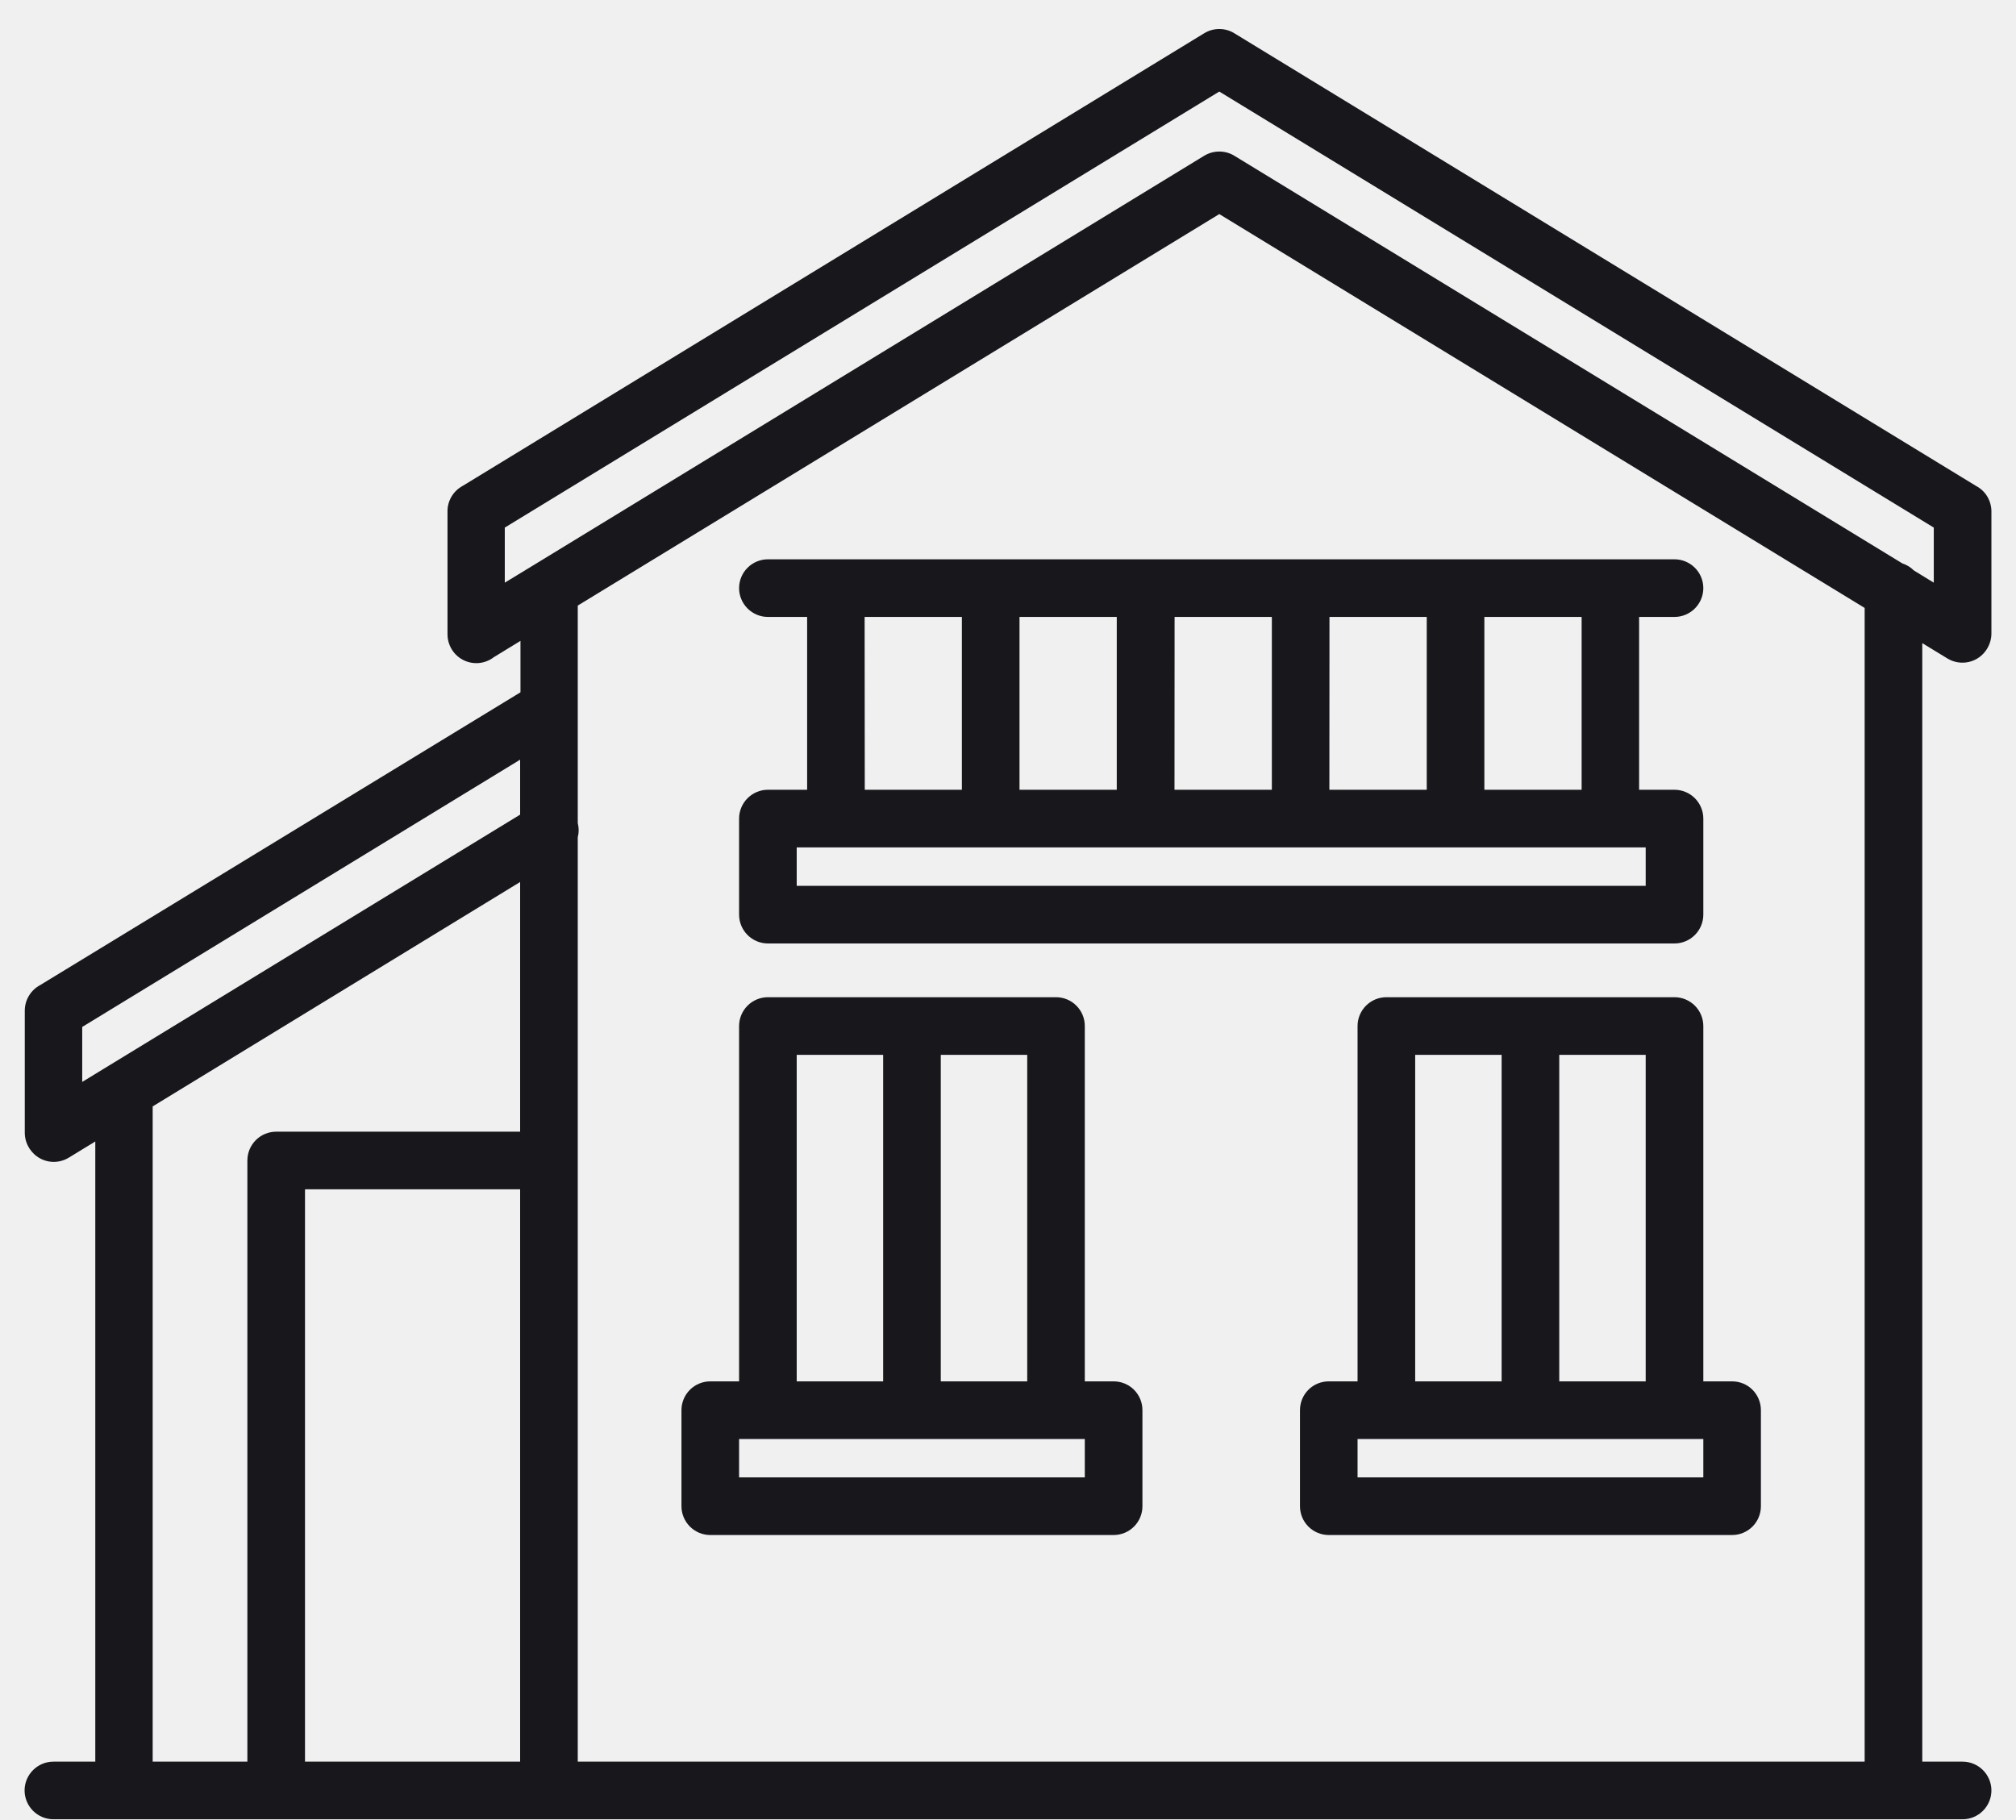
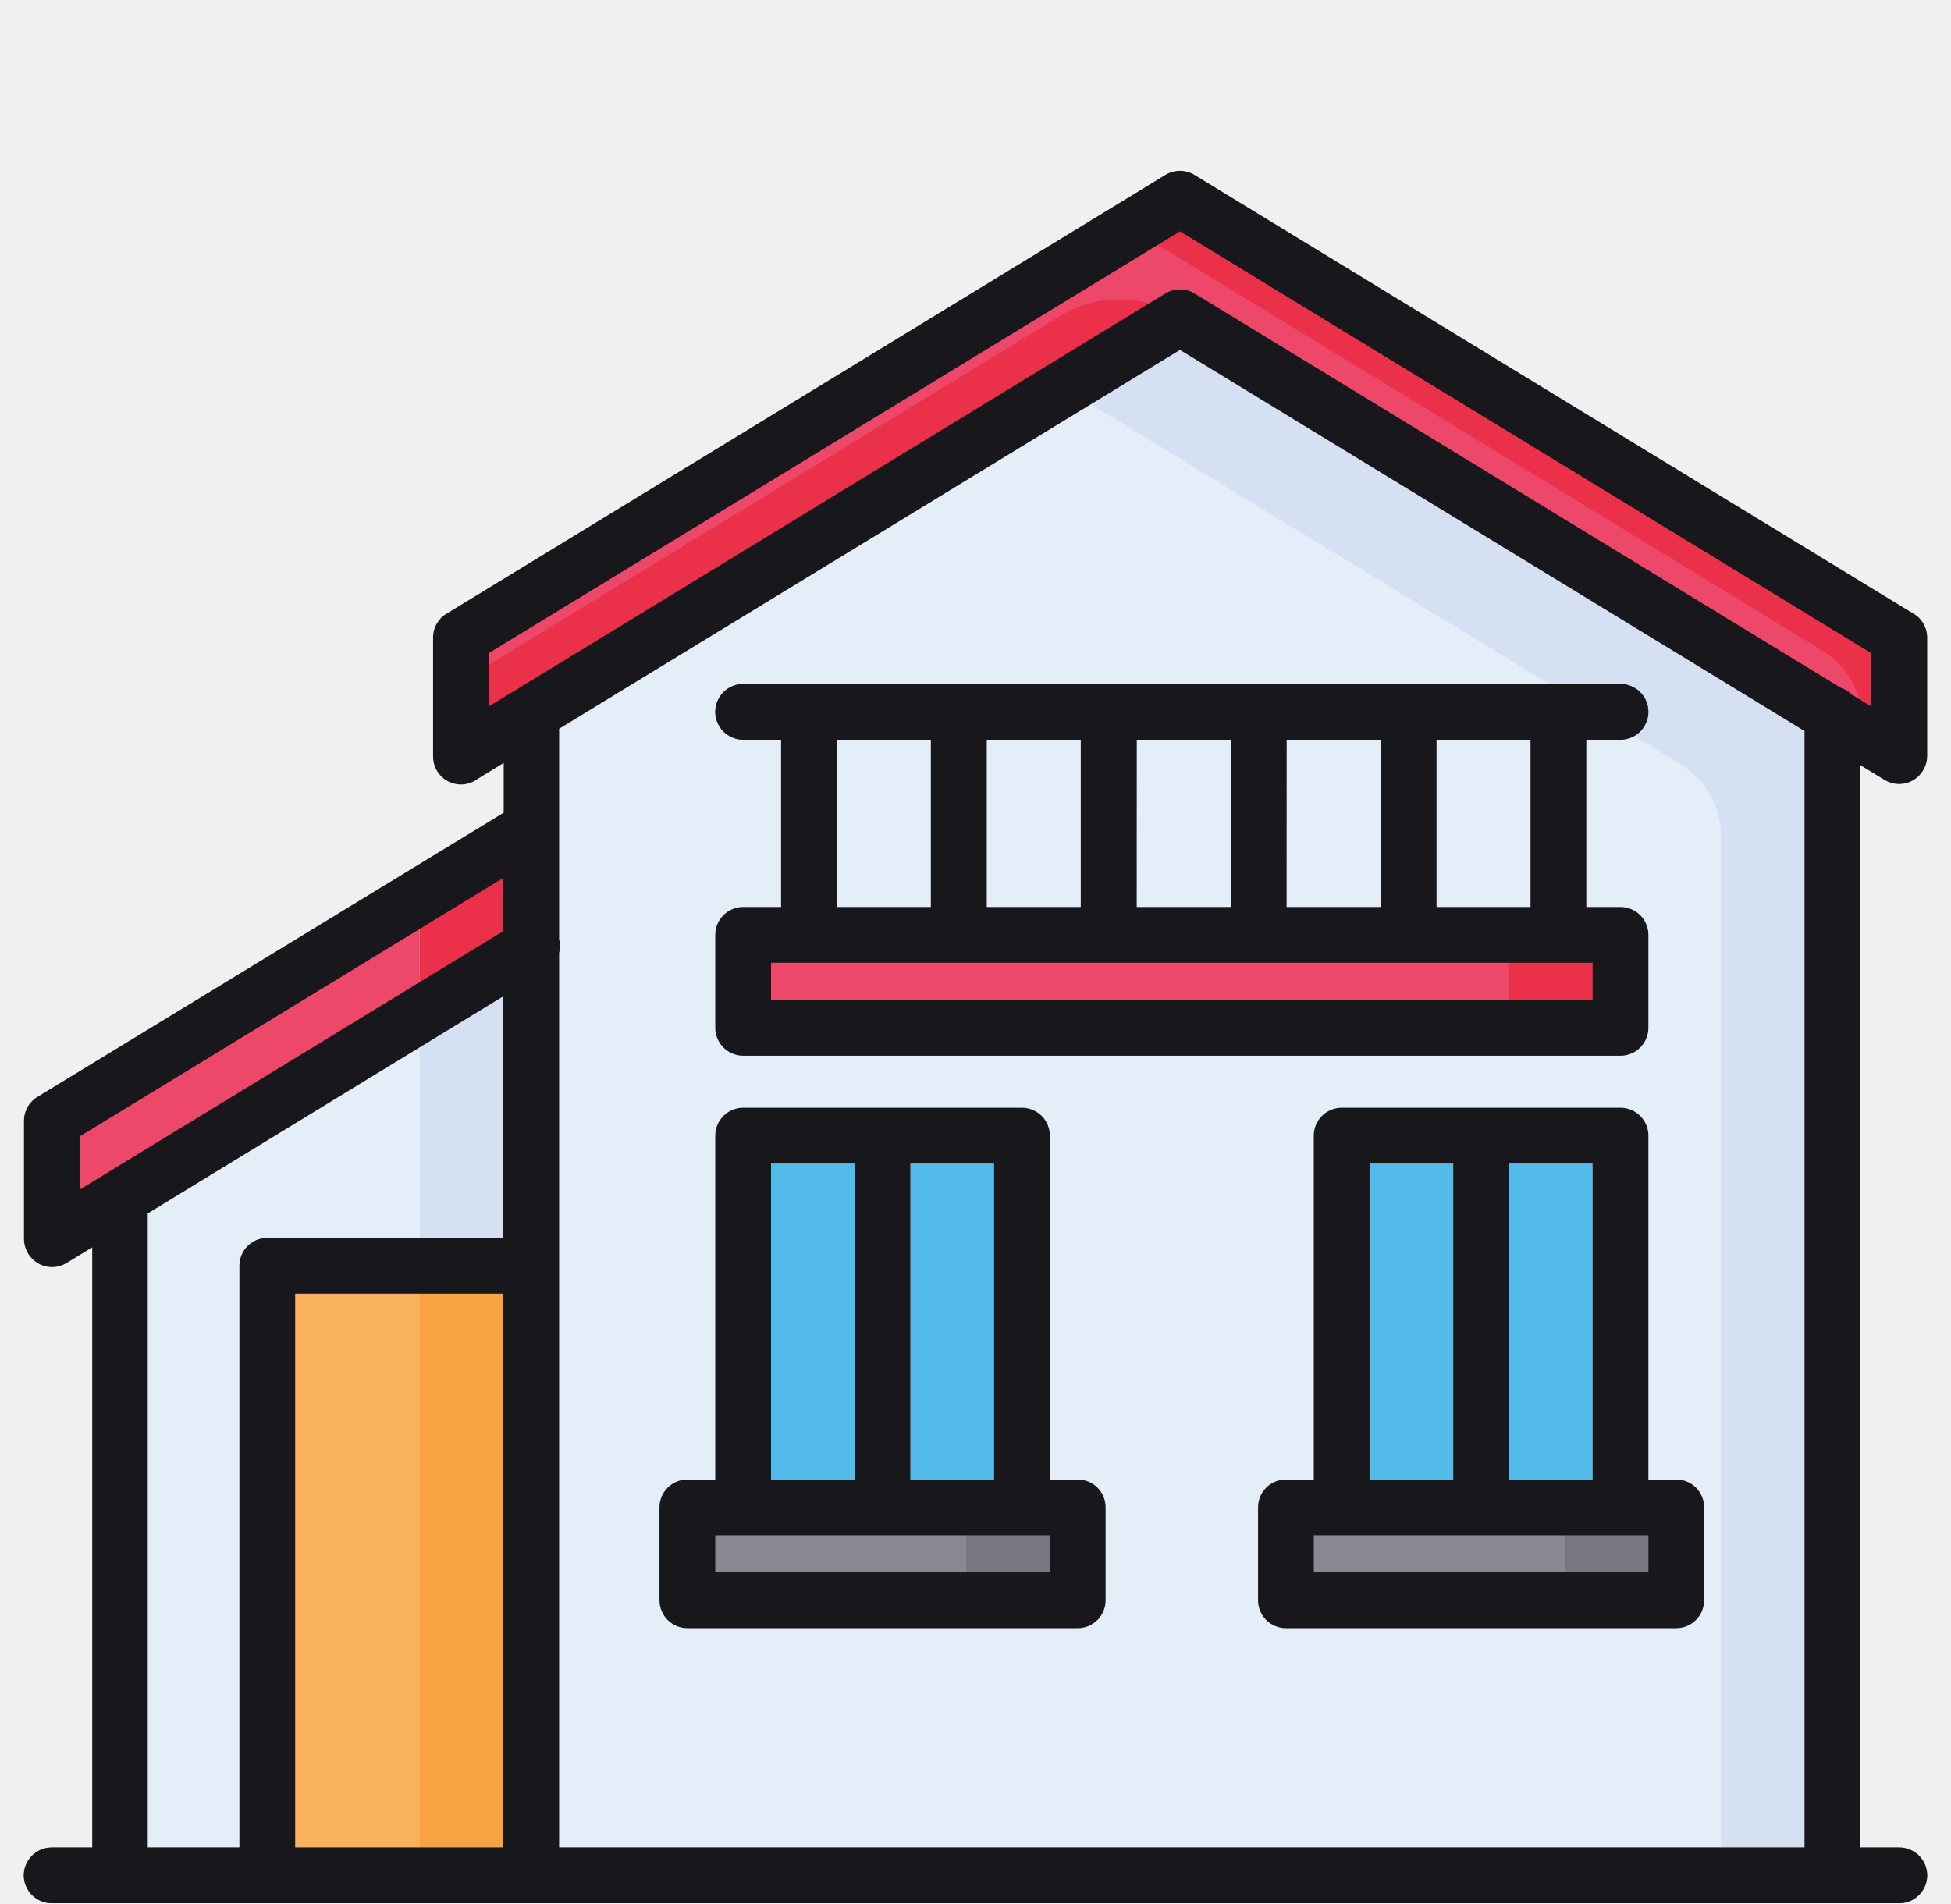
- <svg xmlns="http://www.w3.org/2000/svg" width="41" height="37" viewBox="0 0 41 37" fill="none">
-   <path d="M39.604 13.391C39.736 13.472 39.894 13.497 40.044 13.462C40.194 13.427 40.324 13.334 40.406 13.203L40.411 13.195C40.469 13.101 40.5 12.993 40.5 12.883V10.401C40.5 10.295 40.471 10.191 40.417 10.1C40.363 10.009 40.285 9.935 40.191 9.885L25.102 0.676C25.01 0.619 24.905 0.59 24.797 0.59C24.689 0.59 24.583 0.619 24.491 0.676L9.413 9.88C9.319 9.93 9.239 10.005 9.184 10.097C9.129 10.189 9.1 10.294 9.101 10.401V12.901C9.101 13.056 9.163 13.205 9.272 13.315C9.382 13.425 9.531 13.487 9.687 13.487C9.816 13.487 9.942 13.444 10.044 13.365L10.585 13.034V14.08L0.816 20.035C0.722 20.085 0.643 20.16 0.588 20.252C0.533 20.343 0.504 20.448 0.504 20.555V23.038C0.504 23.146 0.534 23.251 0.59 23.342L0.595 23.351C0.596 23.353 0.597 23.355 0.598 23.357L0.62 23.387C0.706 23.507 0.834 23.59 0.979 23.619C1.124 23.648 1.275 23.621 1.401 23.543L1.938 23.215V35.828H1.086C0.931 35.828 0.782 35.89 0.672 36C0.562 36.11 0.5 36.259 0.5 36.414C0.5 36.569 0.562 36.718 0.672 36.828C0.782 36.938 0.931 37 1.086 37H39.914C40.069 37 40.218 36.938 40.328 36.828C40.438 36.718 40.5 36.569 40.5 36.414C40.5 36.259 40.438 36.11 40.328 36C40.218 35.89 40.069 35.828 39.914 35.828H39.094V13.08L39.604 13.391ZM10.578 35.828H6.203V24.188H10.578V35.828ZM10.578 23.016H5.617C5.462 23.016 5.313 23.077 5.203 23.187C5.093 23.297 5.031 23.446 5.031 23.602V35.828H3.105V22.502L10.578 17.938V23.016ZM10.578 16.568L2.214 21.673L1.672 22.004V20.886L10.578 15.45V16.568ZM37.922 35.828H11.75V17.03C11.775 16.935 11.775 16.835 11.75 16.74V12.316L24.797 4.354L37.922 12.364V35.828ZM38.923 11.602C38.857 11.536 38.777 11.487 38.688 11.458L25.102 3.167C25.01 3.111 24.905 3.082 24.797 3.082C24.689 3.082 24.584 3.111 24.491 3.167L10.812 11.518L10.266 11.85V10.73L24.797 1.862L39.328 10.73V11.85L38.923 11.602ZM15.031 11.961C15.031 12.116 15.093 12.265 15.203 12.375C15.313 12.485 15.462 12.547 15.617 12.547H16.415V16.062H15.617C15.462 16.062 15.313 16.124 15.203 16.234C15.093 16.344 15.031 16.493 15.031 16.648V18.602C15.031 18.757 15.093 18.906 15.203 19.016C15.313 19.126 15.462 19.188 15.617 19.188H34.055C34.21 19.188 34.359 19.126 34.469 19.016C34.579 18.906 34.641 18.757 34.641 18.602V16.648C34.641 16.493 34.579 16.344 34.469 16.234C34.359 16.124 34.21 16.062 34.055 16.062H33.335V12.547H34.055C34.21 12.547 34.359 12.485 34.469 12.375C34.579 12.265 34.641 12.116 34.641 11.961C34.641 11.806 34.579 11.656 34.469 11.547C34.359 11.437 34.21 11.375 34.055 11.375H15.617C15.462 11.375 15.313 11.437 15.203 11.547C15.093 11.656 15.031 11.806 15.031 11.961ZM33.469 17.234V18.016H16.203V17.234H33.469ZM30.188 12.547H32.166V16.062H30.188V12.547ZM27.038 12.547H29.016V16.062H27.036L27.038 12.547ZM23.888 12.547H25.866V16.062H23.886L23.888 12.547ZM20.734 12.547H22.712V16.062H20.734V12.547ZM17.584 12.547H19.562V16.062H17.587L17.584 12.547ZM22.648 28.094H22.062V20.867C22.062 20.712 22.001 20.563 21.891 20.453C21.781 20.343 21.632 20.281 21.477 20.281H15.617C15.462 20.281 15.313 20.343 15.203 20.453C15.093 20.563 15.031 20.712 15.031 20.867V28.094H14.445C14.29 28.094 14.141 28.155 14.031 28.265C13.921 28.375 13.859 28.524 13.859 28.68V30.633C13.859 30.788 13.921 30.937 14.031 31.047C14.141 31.157 14.29 31.219 14.445 31.219H22.648C22.804 31.219 22.953 31.157 23.063 31.047C23.173 30.937 23.234 30.788 23.234 30.633V28.68C23.234 28.524 23.173 28.375 23.063 28.265C22.953 28.155 22.804 28.094 22.648 28.094ZM19.133 21.453H20.891V28.094H19.133V21.453ZM16.203 21.453H17.961V28.094H16.203V21.453ZM22.062 30.047H15.031V29.266H22.062V30.047ZM34.641 20.867C34.641 20.712 34.579 20.563 34.469 20.453C34.359 20.343 34.21 20.281 34.055 20.281H28.195C28.04 20.281 27.891 20.343 27.781 20.453C27.671 20.563 27.609 20.712 27.609 20.867V28.094H27.023C26.868 28.094 26.719 28.155 26.609 28.265C26.499 28.375 26.438 28.524 26.438 28.68V30.633C26.438 30.788 26.499 30.937 26.609 31.047C26.719 31.157 26.868 31.219 27.023 31.219H35.227C35.382 31.219 35.531 31.157 35.641 31.047C35.751 30.937 35.812 30.788 35.812 30.633V28.68C35.812 28.524 35.751 28.375 35.641 28.265C35.531 28.155 35.382 28.094 35.227 28.094H34.641V20.867ZM31.711 21.453H33.469V28.094H31.711V21.453ZM28.781 21.453H30.539V28.094H28.781V21.453ZM34.641 30.047H27.609V29.266H34.641V30.047Z" fill="#18171C" />
+ <svg xmlns="http://www.w3.org/2000/svg" width="41" height="40" viewBox="0 0 41 40" fill="none">
+   <g clip-path="url(#clip0_18_1137)">
+     <path d="M1.086 23.557L8.82 18.837V21.327L2.52 25.173L1.091 26.045L1.086 26.038V23.557ZM31.308 23.557V26.038L31.303 26.045L29.874 25.173L16.197 16.825L11.164 19.897V17.406L16.197 14.334L31.308 23.557Z" fill="#ED4769" />
+     <path d="M2.52 25.173L16.197 16.825L29.874 25.173V39.414H2.52V25.173Z" fill="#E4EEF9" />
+     <path d="M9.68 15.898V13.401V13.402L24.797 4.176L39.914 13.402V13.401V15.884L39.909 15.891L38.48 15.018L24.797 6.667L11.114 15.018L9.684 15.891" fill="#ED4769" />
+     <path d="M24.797 6.668C24.424 6.427 23.991 6.296 23.547 6.291C23.103 6.285 22.667 6.405 22.288 6.636L11.116 13.455L9.687 14.329L9.682 14.336V15.898L9.687 15.891L11.116 15.018L24.797 6.668Z" fill="#EB304A" />
+     <path d="M23.766 4.805L9.68 13.402V13.401V13.691L23.766 4.805Z" fill="#ED4769" />
+     <path d="M39.914 13.402L24.797 4.176L23.766 4.801L38.294 13.672C38.55 13.828 38.762 14.048 38.909 14.309C39.056 14.571 39.133 14.866 39.133 15.166V15.418L39.909 15.892L39.914 15.885V13.401V13.402ZM11.164 17.406V19.897L8.82 21.327V18.837L11.164 17.406Z" fill="#EB304A" />
+     <path d="M36.164 15.016V39.414H8.82V21.327L11.164 19.897V15.016L23.664 7.384L36.164 15.016Z" fill="#D5E0F2" />
+     <path d="M38.508 15.016V39.414H11.164V15.016L23.664 7.384L24.836 6.669L38.508 15.016Z" fill="#E4EEF9" />
+     <path d="M24.836 6.669L23.664 7.384L11.164 15.016V15.148L21.32 8.947L22.492 8.231L35.331 16.07C35.585 16.225 35.795 16.443 35.941 16.703C36.087 16.963 36.164 17.256 36.164 17.554V39.414H38.508V15.016L24.836 6.669Z" fill="#D5E0F2" />
+     <path d="M11.164 39.414H5.617V26.992C5.617 26.889 5.658 26.789 5.732 26.716C5.805 26.643 5.904 26.602 6.008 26.602H10.773C10.877 26.602 10.976 26.643 11.05 26.716C11.123 26.789 11.164 26.889 11.164 26.992V39.414Z" fill="#F9B15E" />
+     <path d="M10.773 26.602H8.43C8.533 26.602 8.633 26.643 8.706 26.716C8.779 26.789 8.82 26.889 8.82 26.992V39.414H11.164V26.992C11.164 26.889 11.123 26.789 11.05 26.716C10.976 26.643 10.877 26.602 10.773 26.602Z" fill="#F9A242" />
+     <path d="M21.477 24.258V31.68H15.617V24.258C15.617 24.154 15.658 24.055 15.732 23.982C15.805 23.908 15.904 23.867 16.008 23.867H21.086C21.189 23.867 21.289 23.908 21.362 23.982C21.435 24.055 21.477 24.154 21.477 24.258Z" fill="#52BBE9" />
+     <path d="M19.133 23.867V31.68C19.133 31.835 19.071 31.984 18.961 32.094C18.851 32.204 18.702 32.266 18.547 32.266C18.392 32.266 18.242 32.204 18.133 32.094C18.023 31.984 17.961 31.835 17.961 31.68V23.867H19.133Z" fill="white" />
+     <path d="M34.055 24.258V31.68H28.195V24.258C28.195 24.154 28.236 24.055 28.31 23.982C28.383 23.908 28.482 23.867 28.586 23.867H33.664C33.768 23.867 33.867 23.908 33.94 23.982C34.014 24.055 34.055 24.154 34.055 24.258Z" fill="#52BBE9" />
+     <path d="M30.539 23.867H31.711V31.68H30.539V23.867Z" fill="white" />
+     <path d="M22.258 31.68H14.836C14.62 31.68 14.445 31.855 14.445 32.07V33.242C14.445 33.458 14.62 33.633 14.836 33.633H22.258C22.474 33.633 22.648 33.458 22.648 33.242V32.07C22.648 31.855 22.474 31.68 22.258 31.68Z" fill="#8B8893" />
+     <path d="M22.258 31.68H19.914C20.018 31.68 20.117 31.721 20.19 31.794C20.264 31.867 20.305 31.967 20.305 32.07V33.242C20.305 33.346 20.264 33.445 20.19 33.518C20.117 33.592 20.018 33.633 19.914 33.633H22.258C22.361 33.633 22.461 33.592 22.534 33.518C22.607 33.445 22.648 33.346 22.648 33.242V32.07C22.648 31.967 22.607 31.867 22.534 31.794C22.461 31.721 22.361 31.68 22.258 31.68Z" fill="#787681" />
+     <path d="M34.836 31.68H27.414C27.198 31.68 27.023 31.855 27.023 32.07V33.242C27.023 33.458 27.198 33.633 27.414 33.633H34.836C35.052 33.633 35.227 33.458 35.227 33.242V32.07C35.227 31.855 35.052 31.68 34.836 31.68Z" fill="#8B8893" />
+     <path d="M34.836 31.68H32.492C32.596 31.68 32.695 31.721 32.768 31.794C32.842 31.867 32.883 31.967 32.883 32.07V33.242C32.883 33.346 32.842 33.445 32.768 33.518C32.695 33.592 32.596 33.633 32.492 33.633H34.836C34.94 33.633 35.039 33.592 35.112 33.518C35.185 33.445 35.227 33.346 35.227 33.242V32.07C35.227 31.967 35.185 31.867 35.112 31.794C35.039 31.721 34.94 31.68 34.836 31.68Z" fill="#787681" />
+     <path d="M34.055 15.547H15.617C15.462 15.547 15.313 15.485 15.203 15.375C15.093 15.265 15.031 15.116 15.031 14.961C15.031 14.806 15.093 14.656 15.203 14.547C15.313 14.437 15.462 14.375 15.617 14.375H34.055C34.21 14.375 34.359 14.437 34.469 14.547C34.579 14.656 34.641 14.806 34.641 14.961C34.641 15.116 34.579 15.265 34.469 15.375C34.359 15.485 34.21 15.547 34.055 15.547Z" fill="#8B8893" />
+     <path d="M32.749 20.234C32.594 20.234 32.445 20.173 32.335 20.063C32.225 19.953 32.163 19.804 32.163 19.648V14.961C32.163 14.806 32.225 14.656 32.335 14.547C32.445 14.437 32.594 14.375 32.749 14.375C32.905 14.375 33.054 14.437 33.163 14.547C33.273 14.656 33.335 14.806 33.335 14.961V19.648C33.335 19.804 33.273 19.953 33.163 20.063C33.054 20.173 32.905 20.234 32.749 20.234ZM29.599 20.234C29.444 20.234 29.295 20.173 29.185 20.063C29.075 19.953 29.013 19.804 29.013 19.648V14.961C29.013 14.806 29.075 14.656 29.185 14.547C29.295 14.437 29.444 14.375 29.599 14.375C29.755 14.375 29.904 14.437 30.014 14.547C30.123 14.656 30.185 14.806 30.185 14.961V19.648C30.185 19.804 30.123 19.953 30.014 20.063C29.904 20.173 29.755 20.234 29.599 20.234ZM26.45 20.234C26.295 20.234 26.145 20.173 26.036 20.063C25.926 19.953 25.864 19.804 25.864 19.648V14.961C25.864 14.806 25.926 14.656 26.036 14.547C26.145 14.437 26.295 14.375 26.45 14.375C26.605 14.375 26.754 14.437 26.864 14.547C26.974 14.656 27.036 14.806 27.036 14.961V19.648C27.036 19.804 26.974 19.953 26.864 20.063C26.754 20.173 26.605 20.234 26.45 20.234ZM23.3 20.234C23.145 20.234 22.995 20.173 22.886 20.063C22.776 19.953 22.714 19.804 22.714 19.648V14.961C22.714 14.806 22.776 14.656 22.886 14.547C22.995 14.437 23.145 14.375 23.3 14.375C23.455 14.375 23.604 14.437 23.714 14.547C23.824 14.656 23.886 14.806 23.886 14.961V19.648C23.886 19.804 23.824 19.953 23.714 20.063C23.604 20.173 23.455 20.234 23.3 20.234ZM20.151 20.234C19.995 20.234 19.846 20.173 19.736 20.063C19.627 19.953 19.565 19.804 19.565 19.648V14.961C19.565 14.806 19.627 14.656 19.736 14.547C19.846 14.437 19.995 14.375 20.151 14.375C20.306 14.375 20.455 14.437 20.565 14.547C20.675 14.656 20.737 14.806 20.737 14.961V19.648C20.737 19.804 20.675 19.953 20.565 20.063C20.455 20.173 20.306 20.234 20.151 20.234ZM17.001 20.234C16.845 20.234 16.696 20.173 16.586 20.063C16.477 19.953 16.415 19.804 16.415 19.648V14.961C16.415 14.806 16.477 14.656 16.586 14.547C16.696 14.437 16.845 14.375 17.001 14.375C17.156 14.375 17.305 14.437 17.415 14.547C17.525 14.656 17.587 14.806 17.587 14.961V19.648C17.587 19.804 17.525 19.953 17.415 20.063C17.305 20.173 17.156 20.234 17.001 20.234Z" fill="#8B8893" />
+     <path d="M33.664 19.648H16.008C15.792 19.648 15.617 19.823 15.617 20.039V21.211C15.617 21.427 15.792 21.602 16.008 21.602H33.664C33.88 21.602 34.055 21.427 34.055 21.211V20.039C34.055 19.823 33.88 19.648 33.664 19.648Z" fill="#ED4769" />
+     <path d="M33.664 19.648H31.32C31.424 19.648 31.523 19.69 31.596 19.763C31.67 19.836 31.711 19.936 31.711 20.039V21.211C31.711 21.314 31.67 21.414 31.596 21.487C31.523 21.56 31.424 21.602 31.32 21.602H33.664C33.768 21.602 33.867 21.56 33.94 21.487C34.014 21.414 34.055 21.314 34.055 21.211V20.039C34.055 19.936 34.014 19.836 33.94 19.763C33.867 19.69 33.768 19.648 33.664 19.648Z" fill="#EB304A" />
+     <path d="M39.914 40H1.086C0.931 40 0.782 39.938 0.672 39.828C0.562 39.718 0.5 39.569 0.5 39.414C0.5 39.259 0.562 39.11 0.672 39C0.782 38.89 0.931 38.828 1.086 38.828H39.914C40.069 38.828 40.218 38.89 40.328 39C40.438 39.11 40.5 39.259 40.5 39.414C40.5 39.569 40.438 39.718 40.328 39.828C40.218 39.938 40.069 40 39.914 40Z" fill="#787681" />
+     <path d="M39.604 16.391C39.736 16.472 39.894 16.497 40.044 16.462C40.194 16.427 40.324 16.334 40.406 16.203L40.411 16.195C40.469 16.102 40.5 15.993 40.5 15.883V13.401C40.5 13.295 40.471 13.191 40.417 13.1C40.363 13.009 40.285 12.935 40.191 12.885L25.102 3.676C25.01 3.619 24.905 3.59 24.797 3.59C24.689 3.59 24.583 3.619 24.491 3.676L9.413 12.88C9.319 12.93 9.239 13.005 9.184 13.097C9.129 13.189 9.1 13.294 9.101 13.401V15.901C9.101 16.056 9.163 16.205 9.272 16.315C9.382 16.425 9.531 16.487 9.687 16.487C9.816 16.487 9.942 16.444 10.044 16.365L10.585 16.034V17.08L0.816 23.035C0.722 23.085 0.643 23.16 0.588 23.252C0.533 23.343 0.504 23.448 0.504 23.555V26.038C0.504 26.146 0.534 26.251 0.59 26.342L0.595 26.351C0.596 26.353 0.597 26.355 0.598 26.357L0.62 26.387C0.706 26.507 0.834 26.59 0.979 26.619C1.124 26.648 1.275 26.621 1.401 26.543L1.938 26.215V38.828H1.086C0.931 38.828 0.782 38.89 0.672 39C0.562 39.11 0.5 39.259 0.5 39.414C0.5 39.569 0.562 39.718 0.672 39.828C0.782 39.938 0.931 40 1.086 40H39.914C40.069 40 40.218 39.938 40.328 39.828C40.438 39.718 40.5 39.569 40.5 39.414C40.5 39.259 40.438 39.11 40.328 39C40.218 38.89 40.069 38.828 39.914 38.828H39.094V16.08L39.604 16.391ZM10.578 38.828H6.203V27.188H10.578V38.828ZM10.578 26.016H5.617C5.462 26.016 5.313 26.077 5.203 26.187C5.093 26.297 5.031 26.446 5.031 26.602V38.828H3.105V25.502L10.578 20.938V26.016ZM10.578 19.568L2.214 24.673L1.672 25.004V23.886L10.578 18.45V19.568ZM37.922 38.828H11.75V20.03C11.775 19.935 11.775 19.835 11.75 19.74V15.316L24.797 7.354L37.922 15.364V38.828ZM38.923 14.602C38.857 14.536 38.777 14.487 38.688 14.458L25.102 6.167C25.01 6.112 24.905 6.082 24.797 6.082C24.689 6.082 24.584 6.112 24.491 6.167L10.812 14.518L10.266 14.85V13.73L24.797 4.862L39.328 13.73V14.85L38.923 14.602ZM15.031 14.961C15.031 15.116 15.093 15.265 15.203 15.375C15.313 15.485 15.462 15.547 15.617 15.547H16.415V19.062H15.617C15.462 19.062 15.313 19.124 15.203 19.234C15.093 19.344 15.031 19.493 15.031 19.648V21.602C15.031 21.757 15.093 21.906 15.203 22.016C15.313 22.126 15.462 22.188 15.617 22.188H34.055C34.21 22.188 34.359 22.126 34.469 22.016C34.579 21.906 34.641 21.757 34.641 21.602V19.648C34.641 19.493 34.579 19.344 34.469 19.234C34.359 19.124 34.21 19.062 34.055 19.062H33.335V15.547H34.055C34.21 15.547 34.359 15.485 34.469 15.375C34.579 15.265 34.641 15.116 34.641 14.961C34.641 14.806 34.579 14.656 34.469 14.547C34.359 14.437 34.21 14.375 34.055 14.375H15.617C15.462 14.375 15.313 14.437 15.203 14.547C15.093 14.656 15.031 14.806 15.031 14.961ZM33.469 20.234V21.016H16.203V20.234H33.469ZM30.188 15.547H32.166V19.062H30.188V15.547ZM27.038 15.547H29.016V19.062H27.036L27.038 15.547ZM23.888 15.547H25.866V19.062H23.886L23.888 15.547ZM20.734 15.547H22.712V19.062H20.734V15.547ZM17.584 15.547H19.562V19.062H17.587L17.584 15.547ZM22.648 31.094H22.062V23.867C22.062 23.712 22.001 23.563 21.891 23.453C21.781 23.343 21.632 23.281 21.477 23.281H15.617C15.462 23.281 15.313 23.343 15.203 23.453C15.093 23.563 15.031 23.712 15.031 23.867V31.094H14.445C14.29 31.094 14.141 31.155 14.031 31.265C13.921 31.375 13.859 31.524 13.859 31.68V33.633C13.859 33.788 13.921 33.937 14.031 34.047C14.141 34.157 14.29 34.219 14.445 34.219H22.648C22.804 34.219 22.953 34.157 23.063 34.047C23.173 33.937 23.234 33.788 23.234 33.633V31.68C23.234 31.524 23.173 31.375 23.063 31.265C22.953 31.155 22.804 31.094 22.648 31.094ZM19.133 24.453H20.891V31.094H19.133V24.453ZM16.203 24.453H17.961V31.094H16.203V24.453ZM22.062 33.047H15.031V32.266H22.062V33.047ZM34.641 23.867C34.641 23.712 34.579 23.563 34.469 23.453C34.359 23.343 34.21 23.281 34.055 23.281H28.195C28.04 23.281 27.891 23.343 27.781 23.453C27.671 23.563 27.609 23.712 27.609 23.867V31.094H27.023C26.868 31.094 26.719 31.155 26.609 31.265C26.499 31.375 26.438 31.524 26.438 31.68V33.633C26.438 33.788 26.499 33.937 26.609 34.047C26.719 34.157 26.868 34.219 27.023 34.219H35.227C35.382 34.219 35.531 34.157 35.641 34.047C35.751 33.937 35.812 33.788 35.812 33.633V31.68C35.812 31.524 35.751 31.375 35.641 31.265C35.531 31.155 35.382 31.094 35.227 31.094H34.641V23.867ZM31.711 24.453H33.469V31.094H31.711V24.453ZM28.781 24.453H30.539V31.094H28.781V24.453ZM34.641 33.047H27.609V32.266H34.641V33.047Z" fill="#18171C" />
+   </g>
+   <defs>
+     <clipPath id="clip0_18_1137">
+       <rect width="40" height="40" fill="white" transform="translate(0.5)" />
+     </clipPath>
+   </defs>
</svg>
